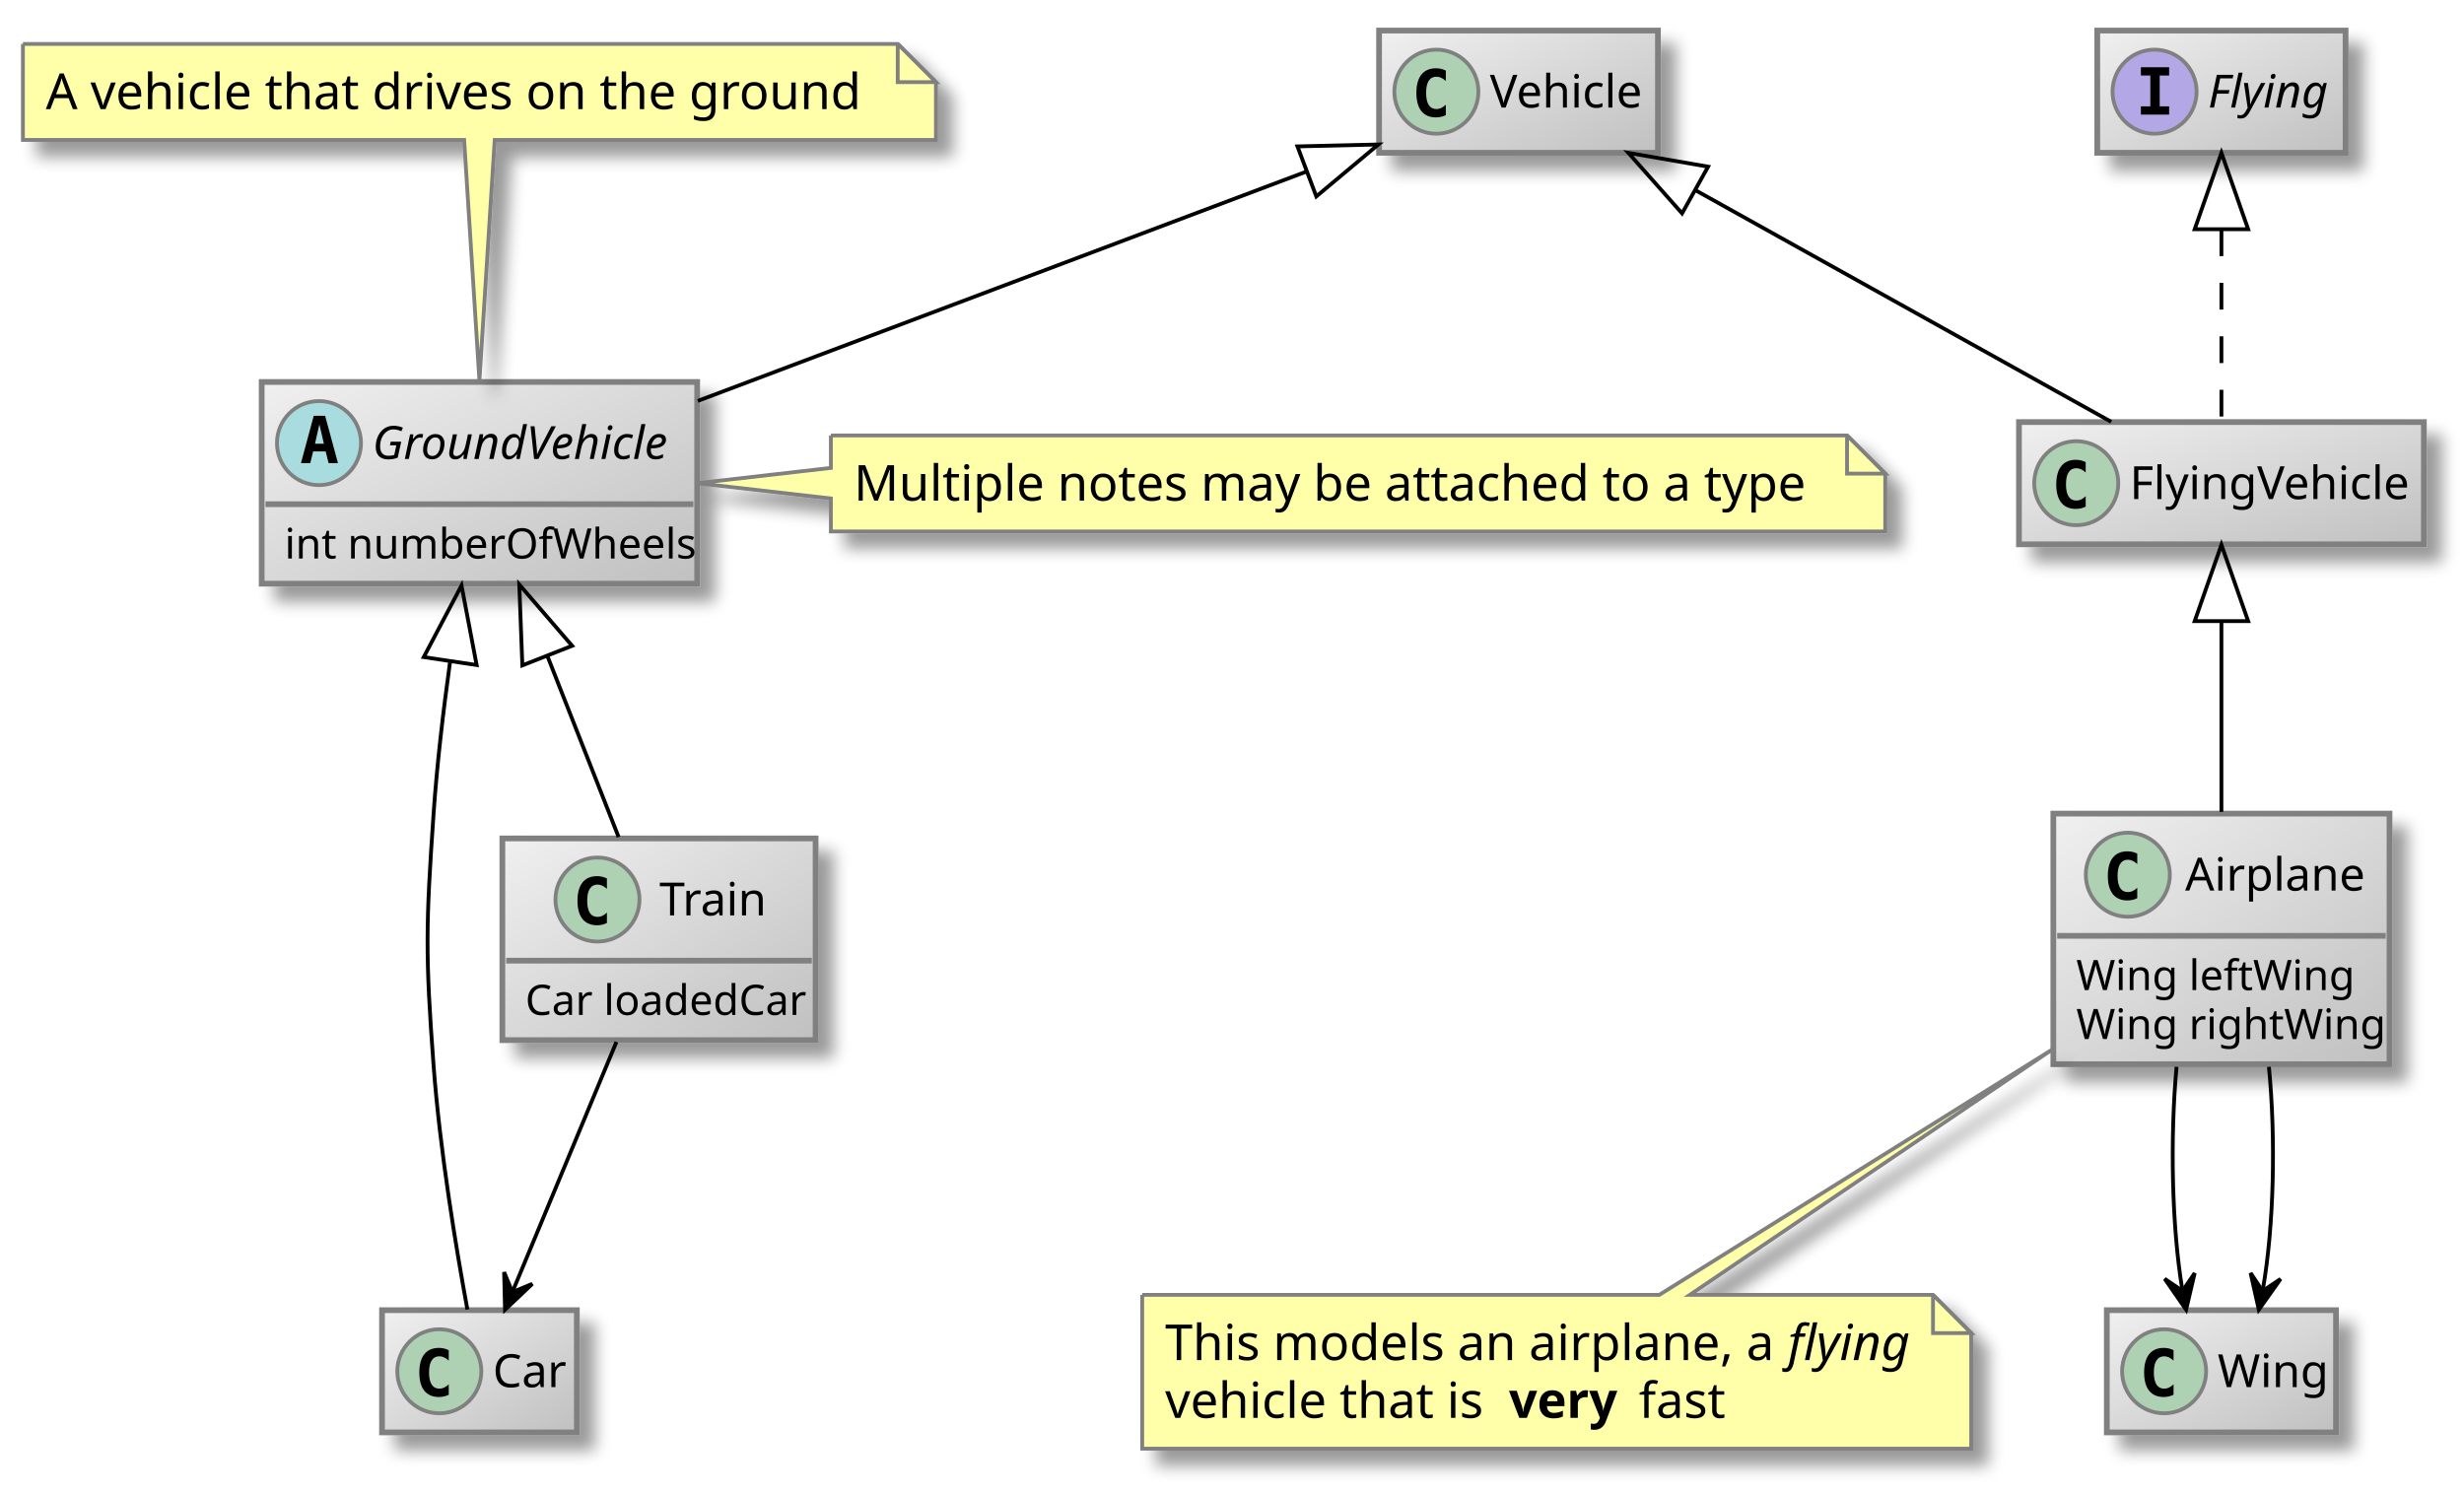
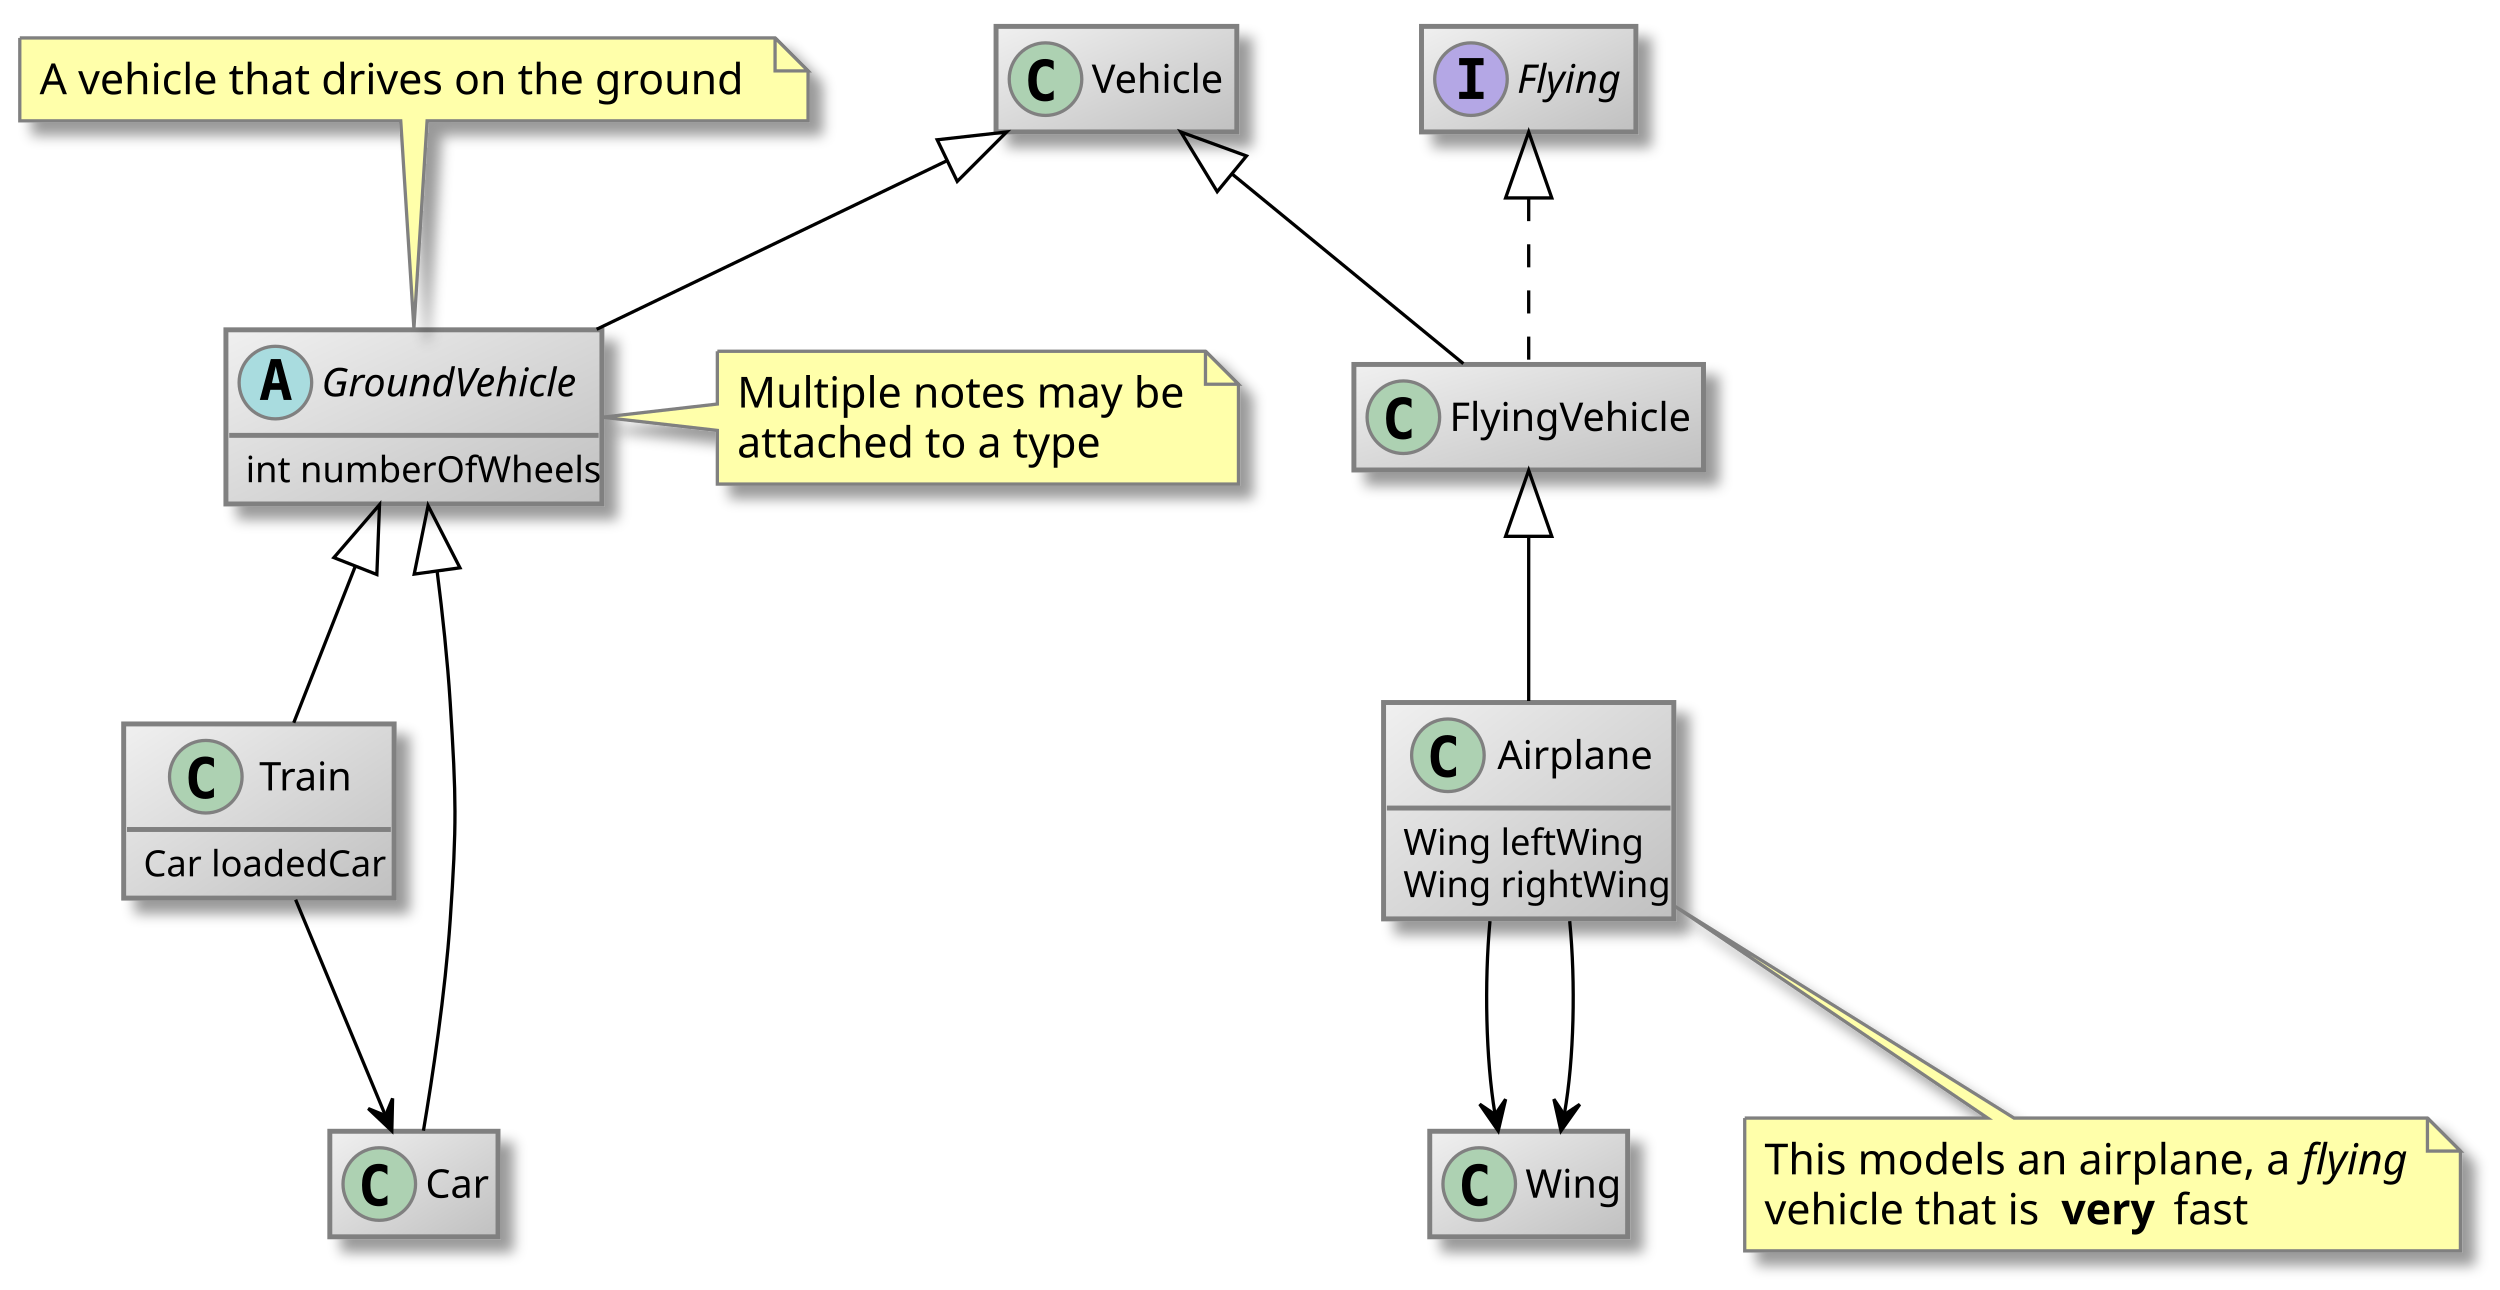
- <svg xmlns="http://www.w3.org/2000/svg" contentScriptType="application/ecmascript" contentStyleType="text/css" height="391px" preserveAspectRatio="none" style="width:645px;height:391px;" version="1.1" viewBox="0 0 645 391" width="645px" zoomAndPan="magnify">
+ <svg xmlns="http://www.w3.org/2000/svg" contentScriptType="application/ecmascript" contentStyleType="text/css" height="391px" preserveAspectRatio="none" style="width:758px;height:391px;" version="1.1" viewBox="0 0 758 391" width="758px" zoomAndPan="magnify">
  <defs>
-     <linearGradient id="gtgwvd7r0uexz0" x1="0%" x2="100%" y1="0%" y2="100%">
+     <linearGradient id="gl57bjdwn8fag0" x1="0%" x2="100%" y1="0%" y2="100%">
      <stop offset="0%" stop-color="#F0F0F0" />
      <stop offset="100%" stop-color="#C0C0C0" />
    </linearGradient>
-     <filter height="300%" id="ftgwvd7r0uexz" width="300%" x="-1" y="-1">
+     <filter height="300%" id="fl57bjdwn8fag" width="300%" x="-1" y="-1">
      <feGaussianBlur result="blurOut" stdDeviation="2.0" />
      <feColorMatrix in="blurOut" result="blurOut2" type="matrix" values="0 0 0 0 0 0 0 0 0 0 0 0 0 0 0 0 0 0 .4 0" />
      <feOffset dx="4.0" dy="4.0" in="blurOut2" result="blurOut3" />
      <feBlend in="SourceGraphic" in2="blurOut3" mode="normal" />
    </filter>
  </defs>
  <g>
-     <rect fill="url(#gtgwvd7r0uexz0)" filter="url(#ftgwvd7r0uexz)" height="32" id="Flying" style="stroke: #808080; stroke-width: 1.5;" width="65" x="549" y="8" />
-     <ellipse cx="564" cy="24" fill="#B4A7E5" rx="11" ry="11" style="stroke: #808080; stroke-width: 1.0;" />
-     <path d="M560.422,19.766 L560.422,17.609 L567.812,17.609 L567.812,19.766 L565.344,19.766 L565.344,27.844 L567.812,27.844 L567.812,30 L560.422,30 L560.422,27.844 L562.891,27.844 L562.891,19.766 L560.422,19.766 Z " />
-     <text fill="#000000" font-family="sans-serif" font-size="12" font-style="italic" lengthAdjust="spacingAndGlyphs" textLength="33" x="578" y="28.154">Flying</text>
-     <rect fill="url(#gtgwvd7r0uexz0)" filter="url(#ftgwvd7r0uexz)" height="65.609" id="Airplane" style="stroke: #808080; stroke-width: 1.5;" width="88" x="537.5" y="213" />
-     <ellipse cx="557" cy="229" fill="#ADD1B2" rx="11" ry="11" style="stroke: #808080; stroke-width: 1.0;" />
-     <path d="M559.469,235.141 Q558.891,235.438 558.25,235.578 Q557.609,235.734 556.906,235.734 Q554.406,235.734 553.078,234.094 Q551.766,232.438 551.766,229.312 Q551.766,226.188 553.078,224.531 Q554.406,222.875 556.906,222.875 Q557.609,222.875 558.25,223.031 Q558.906,223.188 559.469,223.484 L559.469,226.203 Q558.844,225.625 558.25,225.359 Q557.656,225.078 557.031,225.078 Q555.688,225.078 555,226.156 Q554.312,227.219 554.312,229.312 Q554.312,231.406 555,232.484 Q555.688,233.547 557.031,233.547 Q557.656,233.547 558.25,233.281 Q558.844,233 559.469,232.422 L559.469,235.141 Z " />
-     <text fill="#000000" font-family="sans-serif" font-size="12" lengthAdjust="spacingAndGlyphs" textLength="46" x="572" y="233.154">Airplane</text>
-     <line style="stroke: #808080; stroke-width: 1.5;" x1="538.5" x2="624.5" y1="245" y2="245" />
-     <text fill="#000000" font-family="sans-serif" font-size="11" lengthAdjust="spacingAndGlyphs" textLength="69" x="543.5" y="259.21">Wing leftWing</text>
-     <text fill="#000000" font-family="sans-serif" font-size="11" lengthAdjust="spacingAndGlyphs" textLength="76" x="543.5" y="272.015">Wing rightWing</text>
-     <path d="M299,339 L299,379.266 A0,0 0 0 0 299,379.266 L516,379.266 A0,0 0 0 0 516,379.266 L516,349 L506,339 L442.341,339 L537.142,274.807 L434.341,339 L299,339 A0,0 0 0 0 299,339 " fill="#FFFFAA" filter="url(#ftgwvd7r0uexz)" style="stroke: #808080; stroke-width: 1.0;" />
-     <path d="M506,339 L506,349 L516,349 L506,339 " fill="#FFFFAA" style="stroke: #808080; stroke-width: 1.0;" />
-     <text fill="#000000" font-family="sans-serif" font-size="13" lengthAdjust="spacingAndGlyphs" textLength="159" x="305" y="356.067">This models an airplane, a</text>
-     <text fill="#000000" font-family="sans-serif" font-size="13" font-style="italic" lengthAdjust="spacingAndGlyphs" textLength="33" x="468" y="356.067">flying</text>
-     <text fill="#000000" font-family="sans-serif" font-size="13" lengthAdjust="spacingAndGlyphs" textLength="86" x="305" y="371.2">vehicle that is</text>
-     <text fill="#000000" font-family="sans-serif" font-size="13" font-weight="bold" lengthAdjust="spacingAndGlyphs" textLength="30" x="395" y="371.2">very</text>
-     <text fill="#000000" font-family="sans-serif" font-size="13" lengthAdjust="spacingAndGlyphs" textLength="22" x="429" y="371.2">fast</text>
-     <rect fill="url(#gtgwvd7r0uexz0)" filter="url(#ftgwvd7r0uexz)" height="32" id="Vehicle" style="stroke: #808080; stroke-width: 1.5;" width="73" x="361" y="8" />
-     <ellipse cx="376" cy="24" fill="#ADD1B2" rx="11" ry="11" style="stroke: #808080; stroke-width: 1.0;" />
-     <path d="M378.469,30.141 Q377.891,30.438 377.25,30.578 Q376.609,30.734 375.906,30.734 Q373.406,30.734 372.078,29.094 Q370.766,27.438 370.766,24.312 Q370.766,21.188 372.078,19.531 Q373.406,17.875 375.906,17.875 Q376.609,17.875 377.25,18.031 Q377.906,18.188 378.469,18.484 L378.469,21.203 Q377.844,20.625 377.25,20.359 Q376.656,20.078 376.031,20.078 Q374.688,20.078 374,21.156 Q373.312,22.219 373.312,24.312 Q373.312,26.406 374,27.484 Q374.688,28.547 376.031,28.547 Q376.656,28.547 377.25,28.281 Q377.844,28 378.469,27.422 L378.469,30.141 Z " />
-     <text fill="#000000" font-family="sans-serif" font-size="12" lengthAdjust="spacingAndGlyphs" textLength="41" x="390" y="28.154">Vehicle</text>
-     <rect fill="url(#gtgwvd7r0uexz0)" filter="url(#ftgwvd7r0uexz)" height="52.805" id="GroundVehicle" style="stroke: #808080; stroke-width: 1.5;" width="114" x="68.5" y="100" />
+     <rect fill="url(#gl57bjdwn8fag0)" filter="url(#fl57bjdwn8fag)" height="32" id="Flying" style="stroke: #808080; stroke-width: 1.5;" width="65" x="431" y="8" />
+     <ellipse cx="446" cy="24" fill="#B4A7E5" rx="11" ry="11" style="stroke: #808080; stroke-width: 1.0;" />
+     <path d="M442.422,19.766 L442.422,17.609 L449.812,17.609 L449.812,19.766 L447.344,19.766 L447.344,27.844 L449.812,27.844 L449.812,30 L442.422,30 L442.422,27.844 L444.891,27.844 L444.891,19.766 L442.422,19.766 Z " />
+     <text fill="#000000" font-family="sans-serif" font-size="12" font-style="italic" lengthAdjust="spacingAndGlyphs" textLength="33" x="460" y="28.154">Flying</text>
+     <rect fill="url(#gl57bjdwn8fag0)" filter="url(#fl57bjdwn8fag)" height="32" id="Wing" style="stroke: #808080; stroke-width: 1.5;" width="60" x="433.5" y="343" />
+     <ellipse cx="448.5" cy="359" fill="#ADD1B2" rx="11" ry="11" style="stroke: #808080; stroke-width: 1.0;" />
+     <path d="M450.969,365.141 Q450.391,365.438 449.75,365.578 Q449.109,365.734 448.406,365.734 Q445.906,365.734 444.578,364.094 Q443.266,362.438 443.266,359.312 Q443.266,356.188 444.578,354.531 Q445.906,352.875 448.406,352.875 Q449.109,352.875 449.75,353.031 Q450.406,353.188 450.969,353.484 L450.969,356.203 Q450.344,355.625 449.75,355.359 Q449.156,355.078 448.531,355.078 Q447.188,355.078 446.5,356.156 Q445.812,357.219 445.812,359.312 Q445.812,361.406 446.5,362.484 Q447.188,363.547 448.531,363.547 Q449.156,363.547 449.75,363.281 Q450.344,363 450.969,362.422 L450.969,365.141 Z " />
+     <text fill="#000000" font-family="sans-serif" font-size="12" lengthAdjust="spacingAndGlyphs" textLength="28" x="462.5" y="363.154">Wing</text>
+     <rect fill="url(#gl57bjdwn8fag0)" filter="url(#fl57bjdwn8fag)" height="32" id="Vehicle" style="stroke: #808080; stroke-width: 1.5;" width="73" x="302" y="8" />
+     <ellipse cx="317" cy="24" fill="#ADD1B2" rx="11" ry="11" style="stroke: #808080; stroke-width: 1.0;" />
+     <path d="M319.469,30.141 Q318.891,30.438 318.25,30.578 Q317.609,30.734 316.906,30.734 Q314.406,30.734 313.078,29.094 Q311.766,27.438 311.766,24.312 Q311.766,21.188 313.078,19.531 Q314.406,17.875 316.906,17.875 Q317.609,17.875 318.25,18.031 Q318.906,18.188 319.469,18.484 L319.469,21.203 Q318.844,20.625 318.25,20.359 Q317.656,20.078 317.031,20.078 Q315.688,20.078 315,21.156 Q314.312,22.219 314.312,24.312 Q314.312,26.406 315,27.484 Q315.688,28.547 317.031,28.547 Q317.656,28.547 318.25,28.281 Q318.844,28 319.469,27.422 L319.469,30.141 Z " />
+     <text fill="#000000" font-family="sans-serif" font-size="12" lengthAdjust="spacingAndGlyphs" textLength="41" x="331" y="28.154">Vehicle</text>
+     <rect fill="url(#gl57bjdwn8fag0)" filter="url(#fl57bjdwn8fag)" height="52.805" id="GroundVehicle" style="stroke: #808080; stroke-width: 1.5;" width="114" x="68.5" y="100" />
    <ellipse cx="83.5" cy="116" fill="#A9DCDF" rx="11" ry="11" style="stroke: #808080; stroke-width: 1.0;" />
    <path d="M83.609,111.094 L82.453,116.172 L84.781,116.172 L83.609,111.094 Z M82.125,108.859 L85.109,108.859 L88.469,121.25 L86.016,121.25 L85.25,118.188 L81.969,118.188 L81.219,121.25 L78.781,121.25 L82.125,108.859 Z " />
    <text fill="#000000" font-family="sans-serif" font-size="12" font-style="italic" lengthAdjust="spacingAndGlyphs" textLength="82" x="97.5" y="120.154">GroundVehicle</text>
    <line style="stroke: #808080; stroke-width: 1.5;" x1="69.5" x2="181.5" y1="132" y2="132" />
    <text fill="#000000" font-family="sans-serif" font-size="11" lengthAdjust="spacingAndGlyphs" textLength="101" x="74.5" y="146.21">int numberOfWheels</text>
-     <path d="M6,11.5 L6,36.633 A0,0 0 0 0 6,36.633 L121.5,36.633 L125.5,99.603 L129.5,36.633 L245,36.633 A0,0 0 0 0 245,36.633 L245,21.5 L235,11.5 L6,11.5 A0,0 0 0 0 6,11.5 " fill="#FFFFAA" filter="url(#ftgwvd7r0uexz)" style="stroke: #808080; stroke-width: 1.0;" />
+     <path d="M6,11.5 L6,36.633 A0,0 0 0 0 6,36.633 L121.5,36.633 L125.5,99.603 L129.5,36.633 L245,36.633 A0,0 0 0 0 245,36.633 L245,21.5 L235,11.5 L6,11.5 A0,0 0 0 0 6,11.5 " fill="#FFFFAA" filter="url(#fl57bjdwn8fag)" style="stroke: #808080; stroke-width: 1.0;" />
    <path d="M235,11.5 L235,21.5 L245,21.5 L235,11.5 " fill="#FFFFAA" style="stroke: #808080; stroke-width: 1.0;" />
    <text fill="#000000" font-family="sans-serif" font-size="13" lengthAdjust="spacingAndGlyphs" textLength="218" x="12" y="28.567">A vehicle that drives on the ground</text>
-     <path d="M217.5,114 L217.5,122.5 L182.551,126.5 L217.5,130.5 L217.5,139.133 A0,0 0 0 0 217.5,139.133 L493.5,139.133 A0,0 0 0 0 493.5,139.133 L493.5,124 L483.5,114 L217.5,114 A0,0 0 0 0 217.5,114 " fill="#FFFFAA" filter="url(#ftgwvd7r0uexz)" style="stroke: #808080; stroke-width: 1.0;" />
-     <path d="M483.5,114 L483.5,124 L493.5,124 L483.5,114 " fill="#FFFFAA" style="stroke: #808080; stroke-width: 1.0;" />
-     <text fill="#000000" font-family="sans-serif" font-size="13" lengthAdjust="spacingAndGlyphs" textLength="255" x="223.5" y="131.067">Multiple notes may be attached to a type</text>
-     <rect fill="url(#gtgwvd7r0uexz0)" filter="url(#ftgwvd7r0uexz)" height="32" id="FlyingVehicle" style="stroke: #808080; stroke-width: 1.5;" width="106" x="528.5" y="110.5" />
-     <ellipse cx="543.5" cy="126.5" fill="#ADD1B2" rx="11" ry="11" style="stroke: #808080; stroke-width: 1.0;" />
-     <path d="M545.969,132.641 Q545.391,132.938 544.75,133.078 Q544.109,133.234 543.406,133.234 Q540.906,133.234 539.578,131.594 Q538.266,129.938 538.266,126.812 Q538.266,123.688 539.578,122.031 Q540.906,120.375 543.406,120.375 Q544.109,120.375 544.75,120.531 Q545.406,120.688 545.969,120.984 L545.969,123.703 Q545.344,123.125 544.75,122.859 Q544.156,122.578 543.531,122.578 Q542.188,122.578 541.5,123.656 Q540.812,124.719 540.812,126.812 Q540.812,128.906 541.5,129.984 Q542.188,131.047 543.531,131.047 Q544.156,131.047 544.75,130.781 Q545.344,130.5 545.969,129.922 L545.969,132.641 Z " />
-     <text fill="#000000" font-family="sans-serif" font-size="12" lengthAdjust="spacingAndGlyphs" textLength="74" x="557.5" y="130.654">FlyingVehicle</text>
-     <rect fill="url(#gtgwvd7r0uexz0)" filter="url(#ftgwvd7r0uexz)" height="32" id="Car" style="stroke: #808080; stroke-width: 1.5;" width="51" x="100" y="343" />
+     <path d="M217.5,106.5 L217.5,122.5 L182.611,126.5 L217.5,130.5 L217.5,146.766 A0,0 0 0 0 217.5,146.766 L375.5,146.766 A0,0 0 0 0 375.5,146.766 L375.5,116.5 L365.5,106.5 L217.5,106.5 A0,0 0 0 0 217.5,106.5 " fill="#FFFFAA" filter="url(#fl57bjdwn8fag)" style="stroke: #808080; stroke-width: 1.0;" />
+     <path d="M365.5,106.5 L365.5,116.5 L375.5,116.5 L365.5,106.5 " fill="#FFFFAA" style="stroke: #808080; stroke-width: 1.0;" />
+     <text fill="#000000" font-family="sans-serif" font-size="13" lengthAdjust="spacingAndGlyphs" textLength="137" x="223.5" y="123.567">Multiple notes may be</text>
+     <text fill="#000000" font-family="sans-serif" font-size="13" lengthAdjust="spacingAndGlyphs" textLength="114" x="223.5" y="138.7">attached to a type</text>
+     <rect fill="url(#gl57bjdwn8fag0)" filter="url(#fl57bjdwn8fag)" height="32" id="FlyingVehicle" style="stroke: #808080; stroke-width: 1.5;" width="106" x="410.5" y="110.5" />
+     <ellipse cx="425.5" cy="126.5" fill="#ADD1B2" rx="11" ry="11" style="stroke: #808080; stroke-width: 1.0;" />
+     <path d="M427.969,132.641 Q427.391,132.938 426.75,133.078 Q426.109,133.234 425.406,133.234 Q422.906,133.234 421.578,131.594 Q420.266,129.938 420.266,126.812 Q420.266,123.688 421.578,122.031 Q422.906,120.375 425.406,120.375 Q426.109,120.375 426.75,120.531 Q427.406,120.688 427.969,120.984 L427.969,123.703 Q427.344,123.125 426.75,122.859 Q426.156,122.578 425.531,122.578 Q424.188,122.578 423.5,123.656 Q422.812,124.719 422.812,126.812 Q422.812,128.906 423.5,129.984 Q424.188,131.047 425.531,131.047 Q426.156,131.047 426.75,130.781 Q427.344,130.5 427.969,129.922 L427.969,132.641 Z " />
+     <text fill="#000000" font-family="sans-serif" font-size="12" lengthAdjust="spacingAndGlyphs" textLength="74" x="439.5" y="130.654">FlyingVehicle</text>
+     <rect fill="url(#gl57bjdwn8fag0)" filter="url(#fl57bjdwn8fag)" height="65.609" id="Airplane" style="stroke: #808080; stroke-width: 1.5;" width="88" x="419.5" y="213" />
+     <ellipse cx="439" cy="229" fill="#ADD1B2" rx="11" ry="11" style="stroke: #808080; stroke-width: 1.0;" />
+     <path d="M441.469,235.141 Q440.891,235.438 440.25,235.578 Q439.609,235.734 438.906,235.734 Q436.406,235.734 435.078,234.094 Q433.766,232.438 433.766,229.312 Q433.766,226.188 435.078,224.531 Q436.406,222.875 438.906,222.875 Q439.609,222.875 440.25,223.031 Q440.906,223.188 441.469,223.484 L441.469,226.203 Q440.844,225.625 440.25,225.359 Q439.656,225.078 439.031,225.078 Q437.688,225.078 437,226.156 Q436.312,227.219 436.312,229.312 Q436.312,231.406 437,232.484 Q437.688,233.547 439.031,233.547 Q439.656,233.547 440.25,233.281 Q440.844,233 441.469,232.422 L441.469,235.141 Z " />
+     <text fill="#000000" font-family="sans-serif" font-size="12" lengthAdjust="spacingAndGlyphs" textLength="46" x="454" y="233.154">Airplane</text>
+     <line style="stroke: #808080; stroke-width: 1.5;" x1="420.5" x2="506.5" y1="245" y2="245" />
+     <text fill="#000000" font-family="sans-serif" font-size="11" lengthAdjust="spacingAndGlyphs" textLength="69" x="425.5" y="259.21">Wing leftWing</text>
+     <text fill="#000000" font-family="sans-serif" font-size="11" lengthAdjust="spacingAndGlyphs" textLength="76" x="425.5" y="272.015">Wing rightWing</text>
+     <path d="M529,339 L529,379.266 A0,0 0 0 0 529,379.266 L746,379.266 A0,0 0 0 0 746,379.266 L746,349 L736,339 L610.659,339 L507.858,274.807 L602.659,339 L529,339 A0,0 0 0 0 529,339 " fill="#FFFFAA" filter="url(#fl57bjdwn8fag)" style="stroke: #808080; stroke-width: 1.0;" />
+     <path d="M736,339 L736,349 L746,349 L736,339 " fill="#FFFFAA" style="stroke: #808080; stroke-width: 1.0;" />
+     <text fill="#000000" font-family="sans-serif" font-size="13" lengthAdjust="spacingAndGlyphs" textLength="159" x="535" y="356.067">This models an airplane, a</text>
+     <text fill="#000000" font-family="sans-serif" font-size="13" font-style="italic" lengthAdjust="spacingAndGlyphs" textLength="33" x="698" y="356.067">flying</text>
+     <text fill="#000000" font-family="sans-serif" font-size="13" lengthAdjust="spacingAndGlyphs" textLength="86" x="535" y="371.2">vehicle that is</text>
+     <text fill="#000000" font-family="sans-serif" font-size="13" font-weight="bold" lengthAdjust="spacingAndGlyphs" textLength="30" x="625" y="371.2">very</text>
+     <text fill="#000000" font-family="sans-serif" font-size="13" lengthAdjust="spacingAndGlyphs" textLength="22" x="659" y="371.2">fast</text>
+     <rect fill="url(#gl57bjdwn8fag0)" filter="url(#fl57bjdwn8fag)" height="52.805" id="Train" style="stroke: #808080; stroke-width: 1.5;" width="82" x="37.5" y="219.5" />
+     <ellipse cx="62.4" cy="235.5" fill="#ADD1B2" rx="11" ry="11" style="stroke: #808080; stroke-width: 1.0;" />
+     <path d="M64.869,241.641 Q64.291,241.938 63.65,242.078 Q63.009,242.234 62.306,242.234 Q59.806,242.234 58.478,240.594 Q57.166,238.938 57.166,235.812 Q57.166,232.688 58.478,231.031 Q59.806,229.375 62.306,229.375 Q63.009,229.375 63.65,229.531 Q64.306,229.688 64.869,229.984 L64.869,232.703 Q64.244,232.125 63.65,231.859 Q63.056,231.578 62.431,231.578 Q61.087,231.578 60.4,232.656 Q59.712,233.719 59.712,235.812 Q59.712,237.906 60.4,238.984 Q61.087,240.047 62.431,240.047 Q63.056,240.047 63.65,239.781 Q64.244,239.5 64.869,238.922 L64.869,241.641 Z " />
+     <text fill="#000000" font-family="sans-serif" font-size="12" lengthAdjust="spacingAndGlyphs" textLength="28" x="78.6" y="239.654">Train</text>
+     <line style="stroke: #808080; stroke-width: 1.5;" x1="38.5" x2="118.5" y1="251.5" y2="251.5" />
+     <text fill="#000000" font-family="sans-serif" font-size="11" lengthAdjust="spacingAndGlyphs" textLength="70" x="43.5" y="265.71">Car loadedCar</text>
+     <rect fill="url(#gl57bjdwn8fag0)" filter="url(#fl57bjdwn8fag)" height="32" id="Car" style="stroke: #808080; stroke-width: 1.5;" width="51" x="100" y="343" />
    <ellipse cx="115" cy="359" fill="#ADD1B2" rx="11" ry="11" style="stroke: #808080; stroke-width: 1.0;" />
    <path d="M117.469,365.141 Q116.891,365.438 116.25,365.578 Q115.609,365.734 114.906,365.734 Q112.406,365.734 111.078,364.094 Q109.766,362.438 109.766,359.312 Q109.766,356.188 111.078,354.531 Q112.406,352.875 114.906,352.875 Q115.609,352.875 116.25,353.031 Q116.906,353.188 117.469,353.484 L117.469,356.203 Q116.844,355.625 116.25,355.359 Q115.656,355.078 115.031,355.078 Q113.688,355.078 113,356.156 Q112.312,357.219 112.312,359.312 Q112.312,361.406 113,362.484 Q113.688,363.547 115.031,363.547 Q115.656,363.547 116.25,363.281 Q116.844,363 117.469,362.422 L117.469,365.141 Z " />
    <text fill="#000000" font-family="sans-serif" font-size="12" lengthAdjust="spacingAndGlyphs" textLength="19" x="129" y="363.154">Car</text>
-     <rect fill="url(#gtgwvd7r0uexz0)" filter="url(#ftgwvd7r0uexz)" height="52.805" id="Train" style="stroke: #808080; stroke-width: 1.5;" width="82" x="131.5" y="219.5" />
-     <ellipse cx="156.4" cy="235.5" fill="#ADD1B2" rx="11" ry="11" style="stroke: #808080; stroke-width: 1.0;" />
-     <path d="M158.869,241.641 Q158.291,241.938 157.65,242.078 Q157.009,242.234 156.306,242.234 Q153.806,242.234 152.478,240.594 Q151.166,238.938 151.166,235.812 Q151.166,232.688 152.478,231.031 Q153.806,229.375 156.306,229.375 Q157.009,229.375 157.65,229.531 Q158.306,229.688 158.869,229.984 L158.869,232.703 Q158.244,232.125 157.65,231.859 Q157.056,231.578 156.431,231.578 Q155.088,231.578 154.4,232.656 Q153.713,233.719 153.713,235.812 Q153.713,237.906 154.4,238.984 Q155.088,240.047 156.431,240.047 Q157.056,240.047 157.65,239.781 Q158.244,239.5 158.869,238.922 L158.869,241.641 Z " />
-     <text fill="#000000" font-family="sans-serif" font-size="12" lengthAdjust="spacingAndGlyphs" textLength="28" x="172.6" y="239.654">Train</text>
-     <line style="stroke: #808080; stroke-width: 1.5;" x1="132.5" x2="212.5" y1="251.5" y2="251.5" />
-     <text fill="#000000" font-family="sans-serif" font-size="11" lengthAdjust="spacingAndGlyphs" textLength="70" x="137.5" y="265.71">Car loadedCar</text>
-     <rect fill="url(#gtgwvd7r0uexz0)" filter="url(#ftgwvd7r0uexz)" height="32" id="Wing" style="stroke: #808080; stroke-width: 1.5;" width="60" x="551.5" y="343" />
-     <ellipse cx="566.5" cy="359" fill="#ADD1B2" rx="11" ry="11" style="stroke: #808080; stroke-width: 1.0;" />
-     <path d="M568.969,365.141 Q568.391,365.438 567.75,365.578 Q567.109,365.734 566.406,365.734 Q563.906,365.734 562.578,364.094 Q561.266,362.438 561.266,359.312 Q561.266,356.188 562.578,354.531 Q563.906,352.875 566.406,352.875 Q567.109,352.875 567.75,353.031 Q568.406,353.188 568.969,353.484 L568.969,356.203 Q568.344,355.625 567.75,355.359 Q567.156,355.078 566.531,355.078 Q565.188,355.078 564.5,356.156 Q563.812,357.219 563.812,359.312 Q563.812,361.406 564.5,362.484 Q565.188,363.547 566.531,363.547 Q567.156,363.547 567.75,363.281 Q568.344,363 568.969,362.422 L568.969,365.141 Z " />
-     <text fill="#000000" font-family="sans-serif" font-size="12" lengthAdjust="spacingAndGlyphs" textLength="28" x="580.5" y="363.154">Wing</text>
-     <path d="M581.5,162.684 C581.5,178.534 581.5,197.018 581.5,212.544 " fill="none" id="FlyingVehicle-Airplane" style="stroke: #000000; stroke-width: 1.0;" />
-     <polygon fill="none" points="574.5,162.616,581.5,142.616,588.5,162.616,574.5,162.616" style="stroke: #000000; stroke-width: 1.0;" />
-     <path d="M341.917,44.946 C295.483,62.444 229.531,87.297 182.661,104.959 " fill="none" id="Vehicle-GroundVehicle" style="stroke: #000000; stroke-width: 1.0;" />
-     <polygon fill="none" points="339.633,38.326,360.817,37.824,344.57,51.427,339.633,38.326" style="stroke: #000000; stroke-width: 1.0;" />
-     <path d="M443.912,49.855 C478.101,68.9 523.53,94.207 552.649,110.428 " fill="none" id="Vehicle-FlyingVehicle" style="stroke: #000000; stroke-width: 1.0;" />
-     <polygon fill="none" points="440.315,55.864,426.25,40.016,447.128,43.633,440.315,55.864" style="stroke: #000000; stroke-width: 1.0;" />
-     <path d="M581.5,60.051 C581.5,77.182 581.5,96.803 581.5,110.259 " fill="none" id="Flying-FlyingVehicle" style="stroke: #000000; stroke-width: 1.0; stroke-dasharray: 7.0,7.0;" />
-     <polygon fill="none" points="574.5,60.016,581.5,40.016,588.5,60.016,574.5,60.016" style="stroke: #000000; stroke-width: 1.0;" />
-     <path d="M117.791,173.424 C116.016,186.222 114.39,200.113 113.5,213 C111.48,242.264 111.318,249.748 113.5,279 C115.161,301.269 119.388,326.736 122.352,342.838 " fill="none" id="GroundVehicle-Car" style="stroke: #000000; stroke-width: 1.0;" />
-     <polygon fill="none" points="110.922,172.025,120.813,153.285,124.767,174.103,110.922,172.025" style="stroke: #000000; stroke-width: 1.0;" />
-     <path d="M143.304,171.766 C149.585,187.738 156.445,205.179 161.936,219.14 " fill="none" id="GroundVehicle-Train" style="stroke: #000000; stroke-width: 1.0;" />
-     <polygon fill="none" points="136.737,174.195,135.931,153.021,149.765,169.071,136.737,174.195" style="stroke: #000000; stroke-width: 1.0;" />
-     <path d="M569.759,279.293 C568.028,298.126 568.525,321.124 571.249,337.568 " fill="none" id="Airplane-Wing" style="stroke: #000000; stroke-width: 1.0;" />
-     <polygon fill="#000000" points="572.258,342.877,574.507,333.289,571.324,337.965,566.647,334.783,572.258,342.877" style="stroke: #000000; stroke-width: 1.0;" />
-     <path d="M593.932,279.293 C595.765,298.126 595.239,321.124 592.354,337.568 " fill="none" id="Airplane-Wing-1" style="stroke: #000000; stroke-width: 1.0;" />
-     <polygon fill="#000000" points="591.286,342.877,596.983,334.844,592.272,337.976,589.14,333.265,591.286,342.877" style="stroke: #000000; stroke-width: 1.0;" />
-     <path d="M161.362,272.779 C153.074,292.705 141.919,319.524 134.263,337.931 " fill="none" id="Train-Car" style="stroke: #000000; stroke-width: 1.0;" />
-     <polygon fill="#000000" points="132.202,342.887,139.352,336.113,134.122,338.27,131.965,333.041,132.202,342.887" style="stroke: #000000; stroke-width: 1.0;" />
+     <path d="M287.06,48.754 C254.98,64.192 213.707,84.053 180.907,99.837 " fill="none" id="Vehicle-GroundVehicle" style="stroke: #000000; stroke-width: 1.0;" />
+     <polygon fill="none" points="284.161,42.38,305.219,40.016,290.232,54.996,284.161,42.38" style="stroke: #000000; stroke-width: 1.0;" />
+     <path d="M373.586,52.77 C396.246,71.351 424.901,94.849 443.693,110.259 " fill="none" id="Vehicle-FlyingVehicle" style="stroke: #000000; stroke-width: 1.0;" />
+     <polygon fill="none" points="369.058,58.11,358.031,40.016,377.935,47.284,369.058,58.11" style="stroke: #000000; stroke-width: 1.0;" />
+     <path d="M463.5,60.051 C463.5,77.182 463.5,96.803 463.5,110.259 " fill="none" id="Flying-FlyingVehicle" style="stroke: #000000; stroke-width: 1.0; stroke-dasharray: 7.0,7.0;" />
+     <polygon fill="none" points="456.5,60.016,463.5,40.016,470.5,60.016,456.5,60.016" style="stroke: #000000; stroke-width: 1.0;" />
+     <path d="M463.5,162.684 C463.5,178.534 463.5,197.018 463.5,212.544 " fill="none" id="FlyingVehicle-Airplane" style="stroke: #000000; stroke-width: 1.0;" />
+     <polygon fill="none" points="456.5,162.616,463.5,142.616,470.5,162.616,456.5,162.616" style="stroke: #000000; stroke-width: 1.0;" />
+     <path d="M107.697,171.766 C101.415,187.738 94.555,205.179 89.064,219.14 " fill="none" id="GroundVehicle-Train" style="stroke: #000000; stroke-width: 1.0;" />
+     <polygon fill="none" points="101.235,169.071,115.069,153.021,114.263,174.195,101.235,169.071" style="stroke: #000000; stroke-width: 1.0;" />
+     <path d="M132.567,173.443 C134.194,186.242 135.685,200.127 136.5,213 C138.354,242.275 138.502,249.735 136.5,279 C134.978,301.239 131.103,326.714 128.386,342.826 " fill="none" id="GroundVehicle-Car" style="stroke: #000000; stroke-width: 1.0;" />
+     <polygon fill="none" points="125.587,174.069,129.797,153.301,139.457,172.161,125.587,174.069" style="stroke: #000000; stroke-width: 1.0;" />
+     <path d="M451.759,279.293 C450.028,298.126 450.525,321.124 453.249,337.568 " fill="none" id="Airplane-Wing" style="stroke: #000000; stroke-width: 1.0;" />
+     <polygon fill="#000000" points="454.258,342.877,456.507,333.289,453.324,337.965,448.647,334.783,454.258,342.877" style="stroke: #000000; stroke-width: 1.0;" />
+     <path d="M475.932,279.293 C477.765,298.126 477.239,321.124 474.354,337.568 " fill="none" id="Airplane-Wing-1" style="stroke: #000000; stroke-width: 1.0;" />
+     <polygon fill="#000000" points="473.286,342.877,478.983,334.844,474.272,337.976,471.14,333.265,473.286,342.877" style="stroke: #000000; stroke-width: 1.0;" />
+     <path d="M89.638,272.779 C97.926,292.705 109.081,319.524 116.737,337.931 " fill="none" id="Train-Car" style="stroke: #000000; stroke-width: 1.0;" />
+     <polygon fill="#000000" points="118.798,342.887,119.035,333.041,116.878,338.27,111.648,336.113,118.798,342.887" style="stroke: #000000; stroke-width: 1.0;" />
  </g>
</svg>
